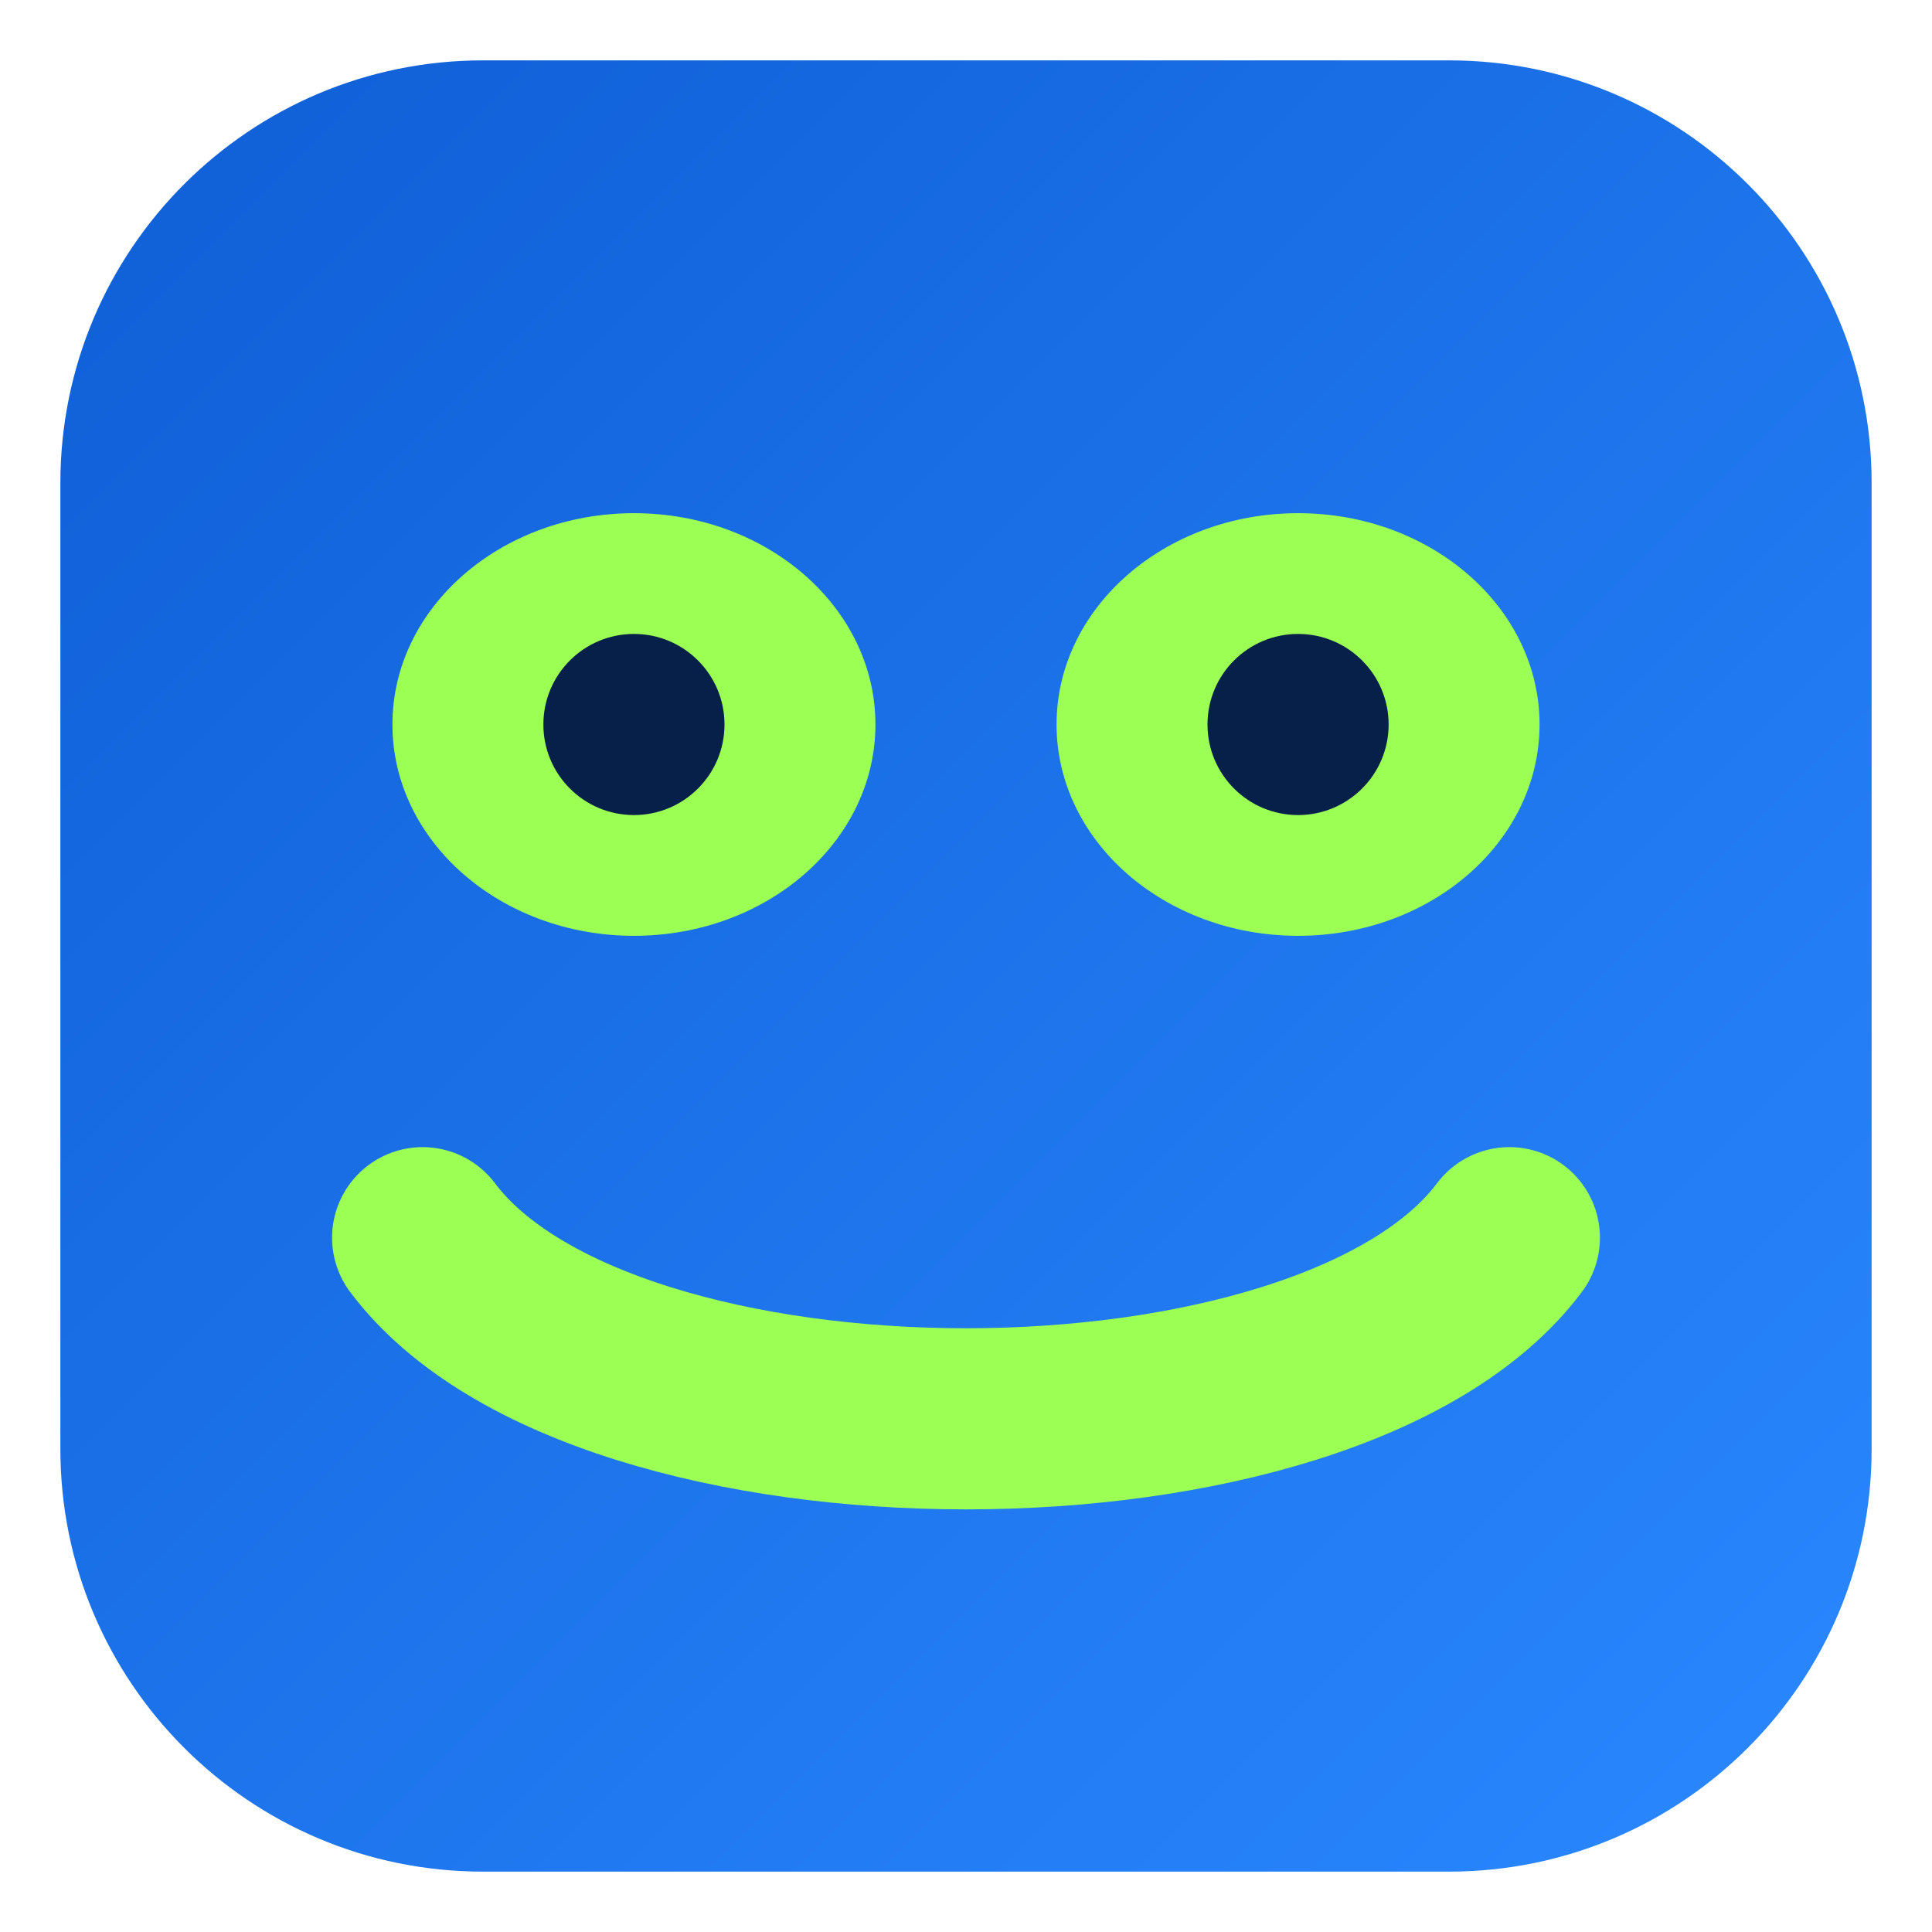
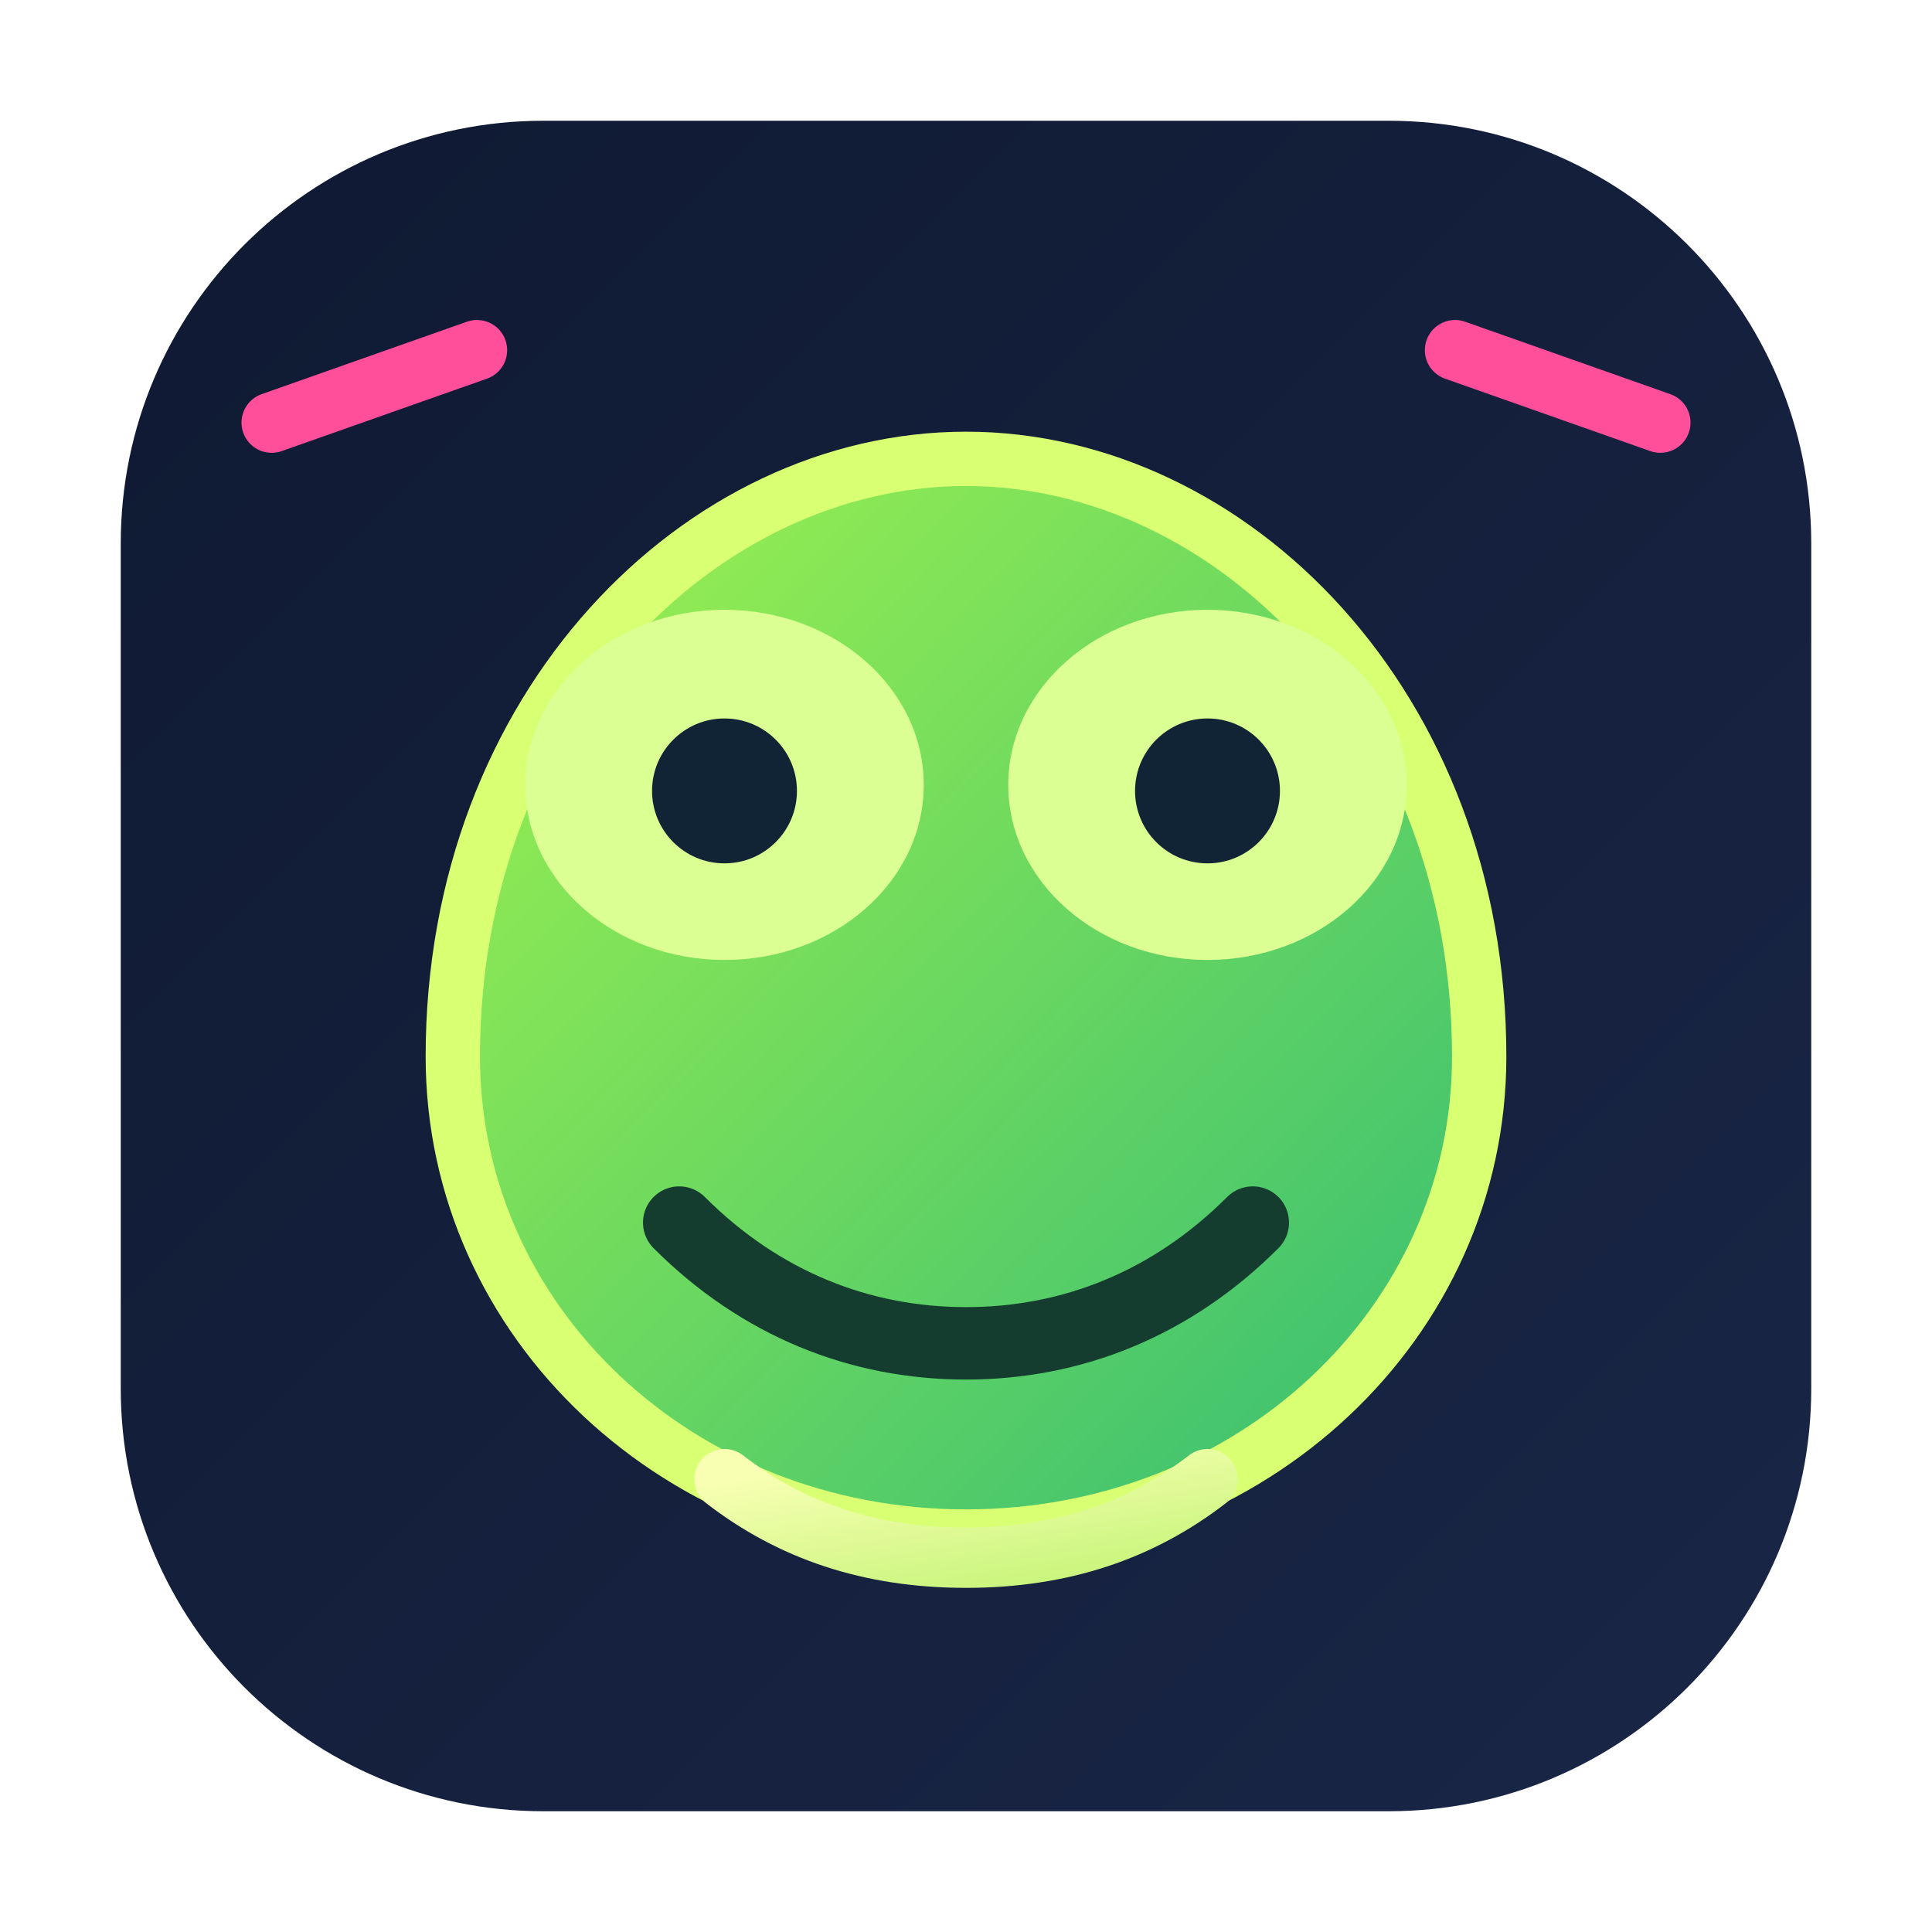
- <svg xmlns="http://www.w3.org/2000/svg" viewBox="0 0 64 64" role="img" aria-label="BT bot icon">
+ <svg xmlns="http://www.w3.org/2000/svg" viewBox="0 0 64 64" role="img" aria-label="BattleToads inspired neon toad icon">
  <defs>
    <linearGradient id="bg" x1="0" x2="1" y1="0" y2="1">
-       <stop offset="0%" stop-color="#0f5ed6" />
-       <stop offset="100%" stop-color="#2a88ff" />
+       <stop offset="0%" stop-color="#0f1932" />
+       <stop offset="100%" stop-color="#192646" />
+     </linearGradient>
+     <linearGradient id="skin" x1="0" x2="1" y1="0" y2="1">
+       <stop offset="0%" stop-color="#a2f34d" />
+       <stop offset="100%" stop-color="#33bc74" />
+     </linearGradient>
+     <linearGradient id="chin" x1="0" x2="1" y1="0" y2="1">
+       <stop offset="0%" stop-color="#f8ffb3" />
+       <stop offset="100%" stop-color="#c9f57c" />
    </linearGradient>
  </defs>
-   <rect x="2" y="2" width="60" height="60" rx="14" fill="url(#bg)" />
-   <ellipse cx="21" cy="24" rx="8" ry="7" fill="#9cff54" />
-   <ellipse cx="43" cy="24" rx="8" ry="7" fill="#9cff54" />
-   <circle cx="21" cy="24" r="3" fill="#06204a" />
-   <circle cx="43" cy="24" r="3" fill="#06204a" />
-   <path d="M14 41c6 8 30 8 36 0" fill="none" stroke="#9cff54" stroke-width="6" stroke-linecap="round" />
+   <rect x="4" y="4" width="56" height="56" rx="14" fill="url(#bg)" />
+   <path d="M15 35c0-11.6 8.2-19.8 17-19.8S49 23.4 49 35c0 8.8-7.5 15.9-17 15.9S15 43.8 15 35z" fill="url(#skin)" stroke="#d9ff72" stroke-width="1.8" />
+   <ellipse cx="24" cy="26" rx="6.6" ry="5.8" fill="#dbff92" />
+   <ellipse cx="40" cy="26" rx="6.6" ry="5.8" fill="#dbff92" />
+   <circle cx="24" cy="26.2" r="2.4" fill="#102436" />
+   <circle cx="40" cy="26.2" r="2.4" fill="#102436" />
+   <path d="M22.5 40.5c2.7 2.7 6 4 9.5 4s6.8-1.3 9.5-4" fill="none" stroke="#153d2f" stroke-width="2.4" stroke-linecap="round" />
+   <path d="M24 49c2.2 1.7 4.8 2.6 8 2.6s5.8-.9 8-2.6" fill="none" stroke="url(#chin)" stroke-width="2" stroke-linecap="round" />
+   <path d="M9 14l6.8-2.4M55 14l-6.8-2.4" stroke="#ff4f9b" stroke-width="2" stroke-linecap="round" />
</svg>
